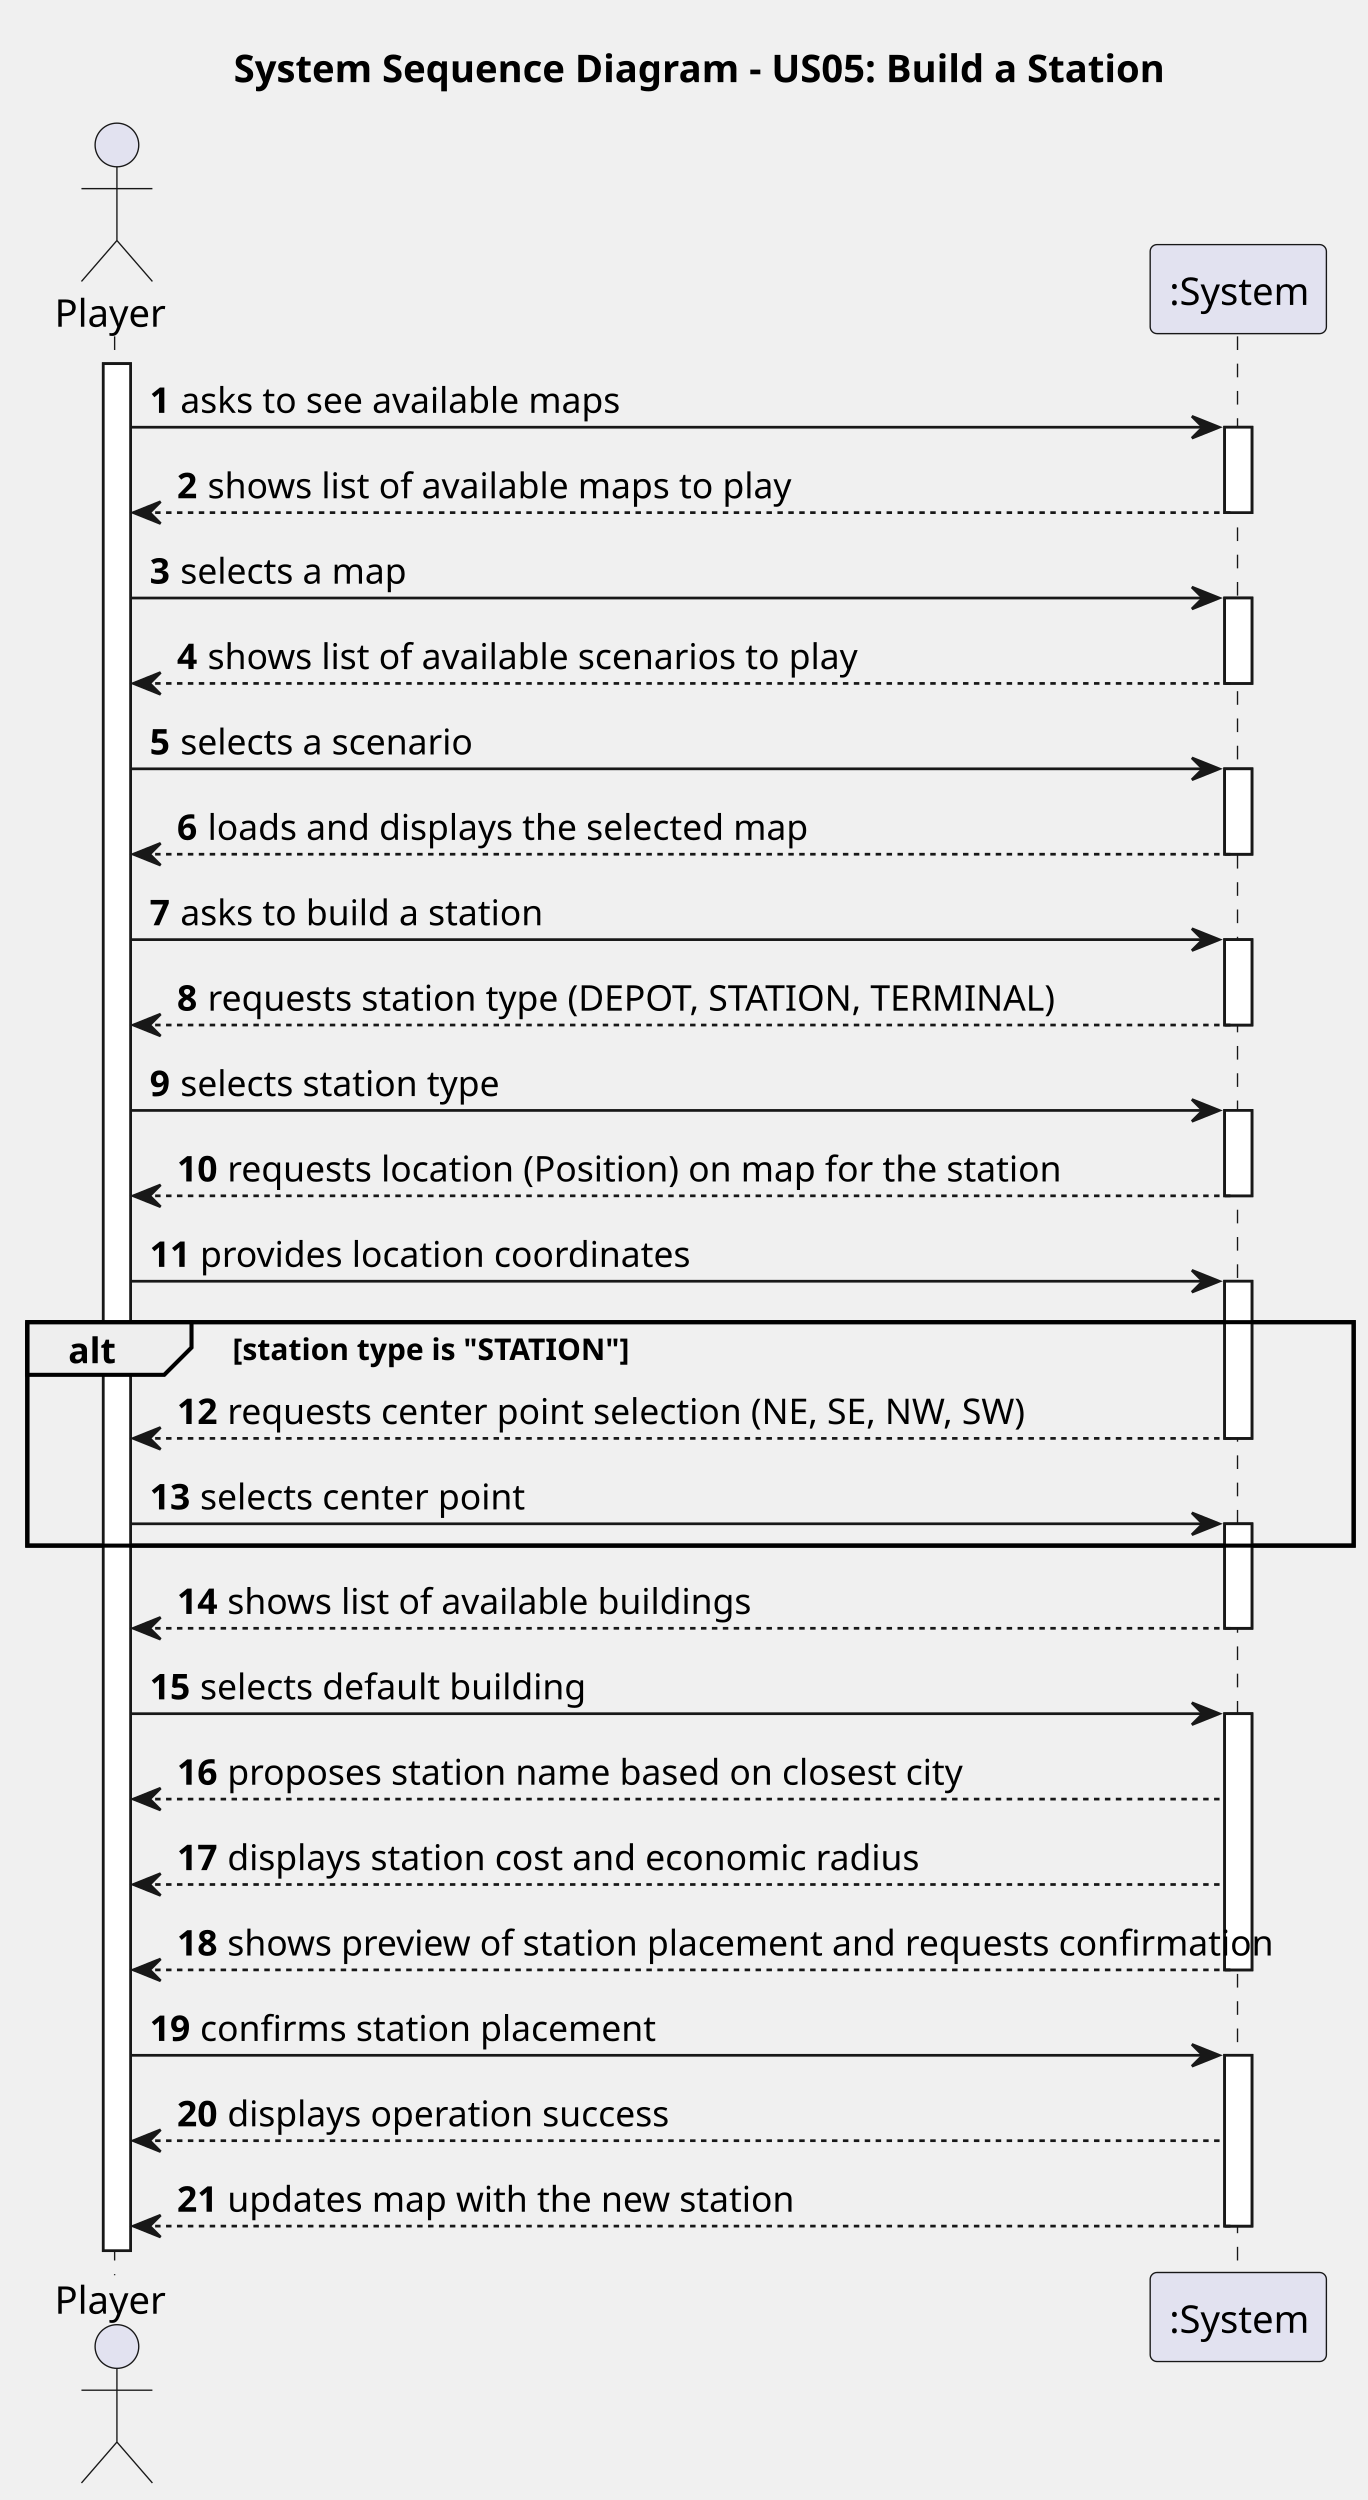
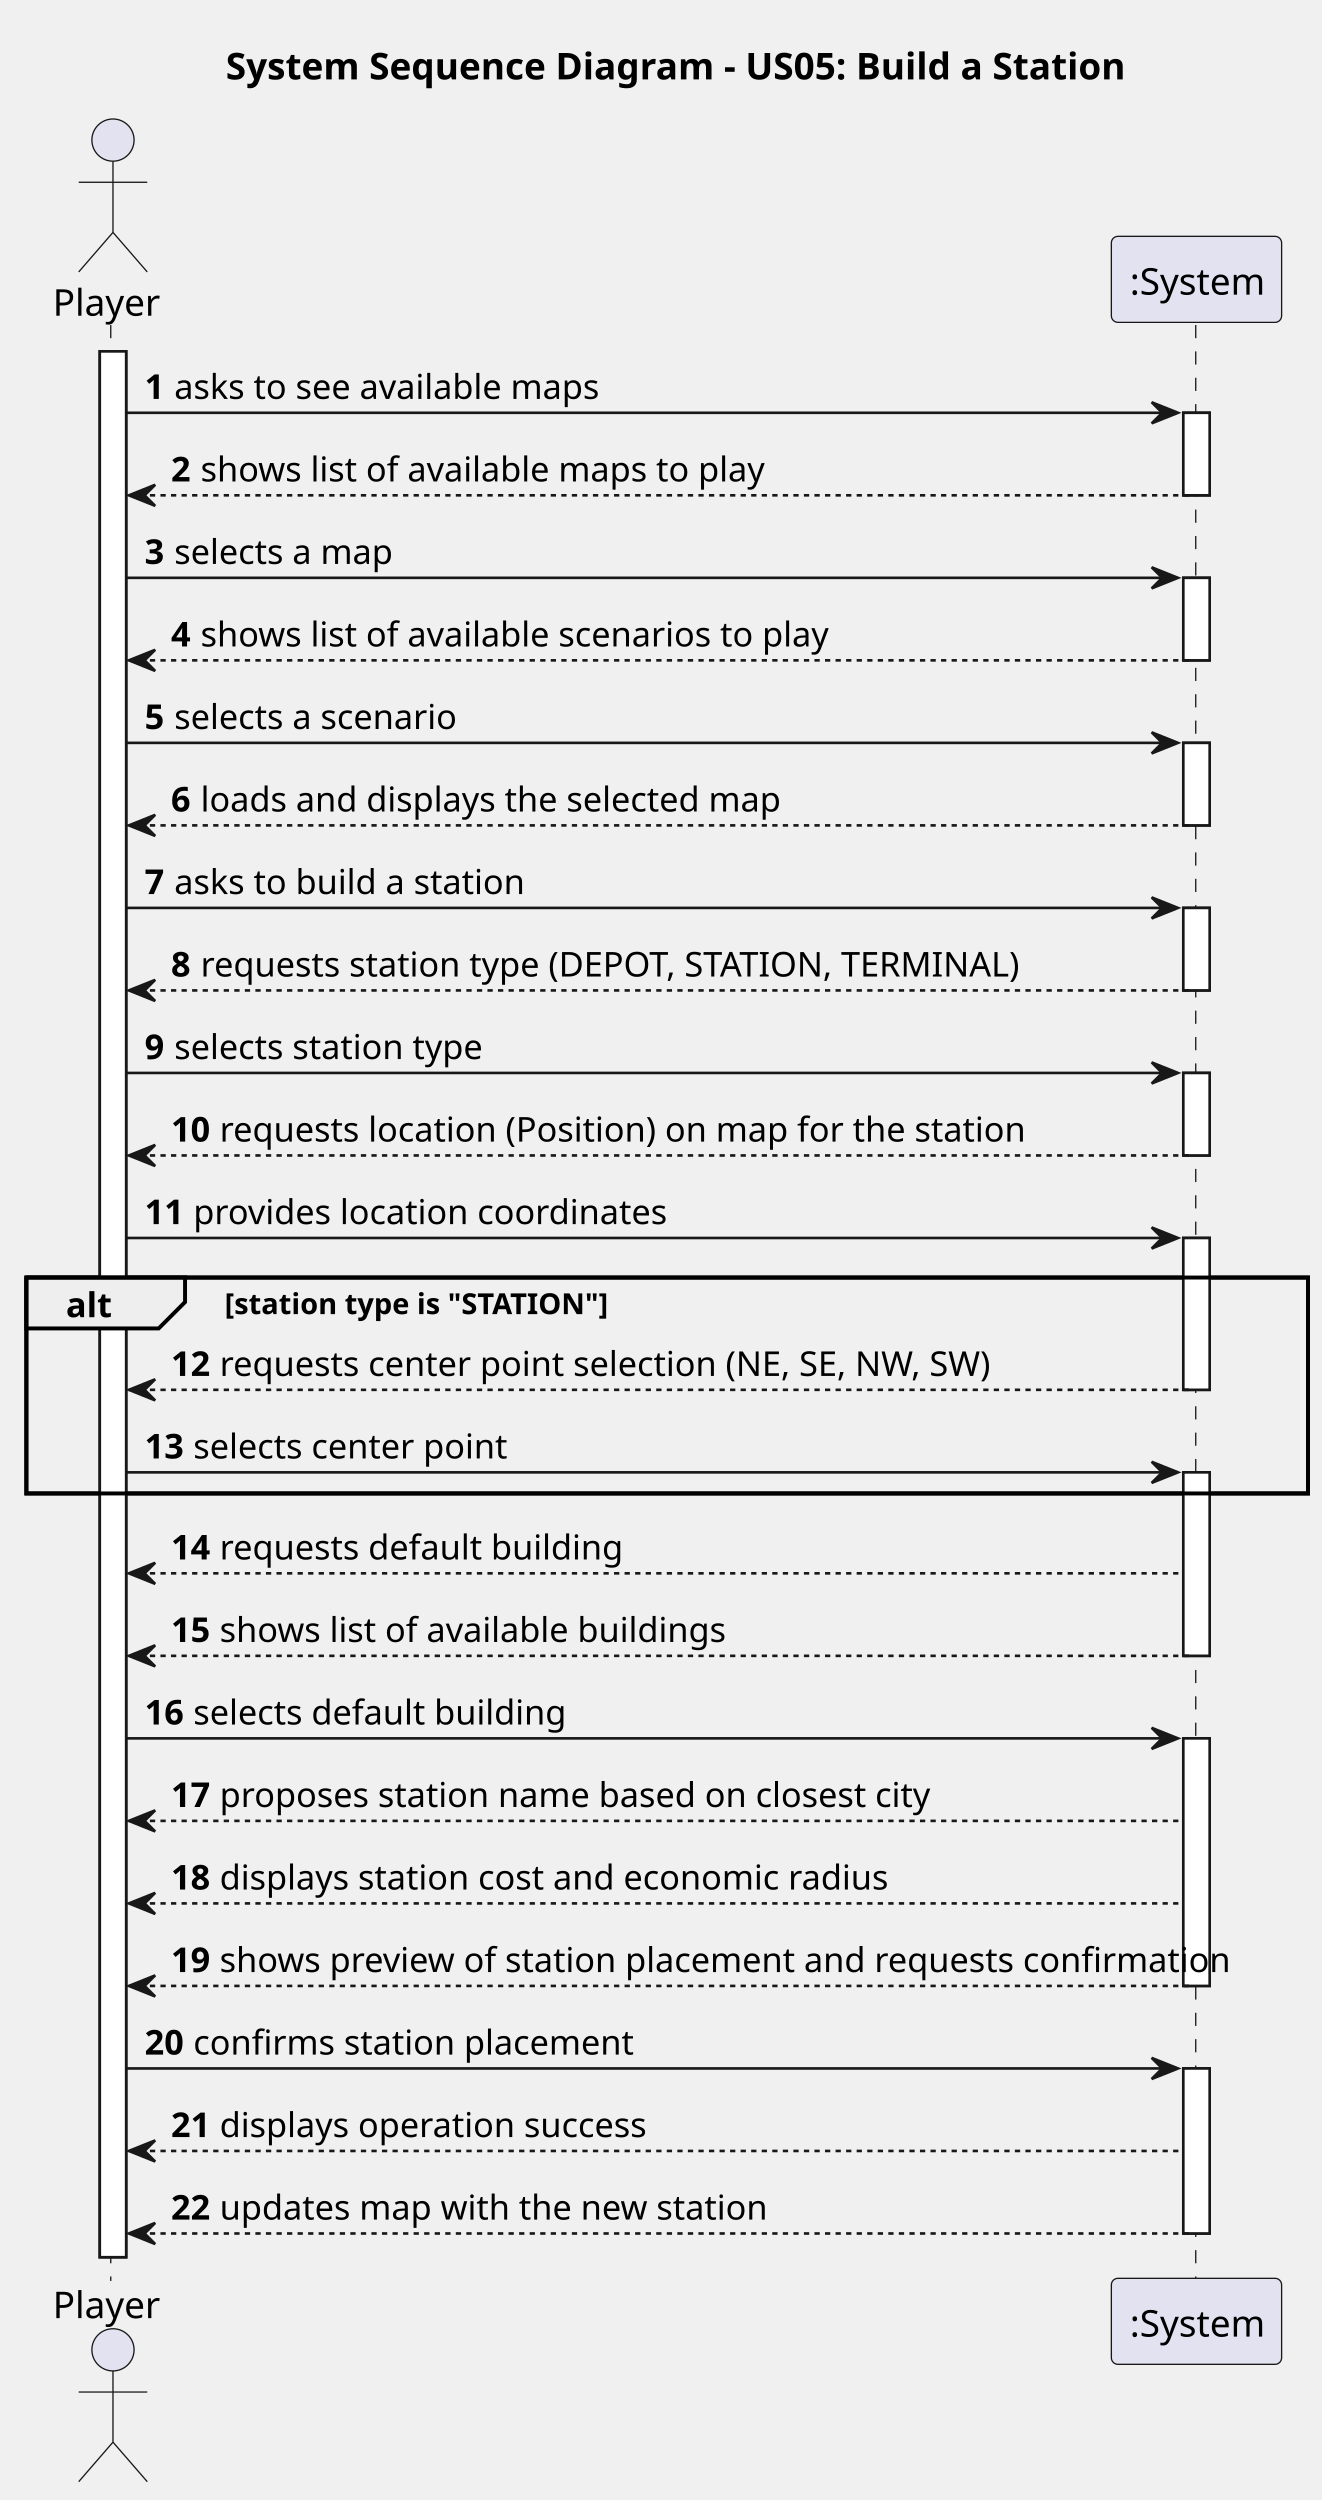
- <svg xmlns="http://www.w3.org/2000/svg" contentStyleType="text/css" height="916px" preserveAspectRatio="none" style="width:501px;height:916px;background:#FFFFFF;" version="1.1" viewBox="0 0 501 916" width="501px" zoomAndPan="magnify">
+ <svg xmlns="http://www.w3.org/2000/svg" contentStyleType="text/css" height="948px" preserveAspectRatio="none" style="width:501px;height:948px;background:#FFFFFF;" version="1.1" viewBox="0 0 501 948" width="501px" zoomAndPan="magnify">
  <defs />
  <g>
    <text fill="#000000" font-family="sans-serif" font-size="14" font-weight="bold" lengthAdjust="spacing" textLength="333.758" x="85.617" y="30.107">System Sequence Diagram - US05: Build a Station</text>
-     <rect fill="#FFFFFF" height="691.402" style="stroke:#181818;stroke-width:1.0;" width="10" x="37.841" y="133.242" />
+     <rect fill="#FFFFFF" height="722.693" style="stroke:#181818;stroke-width:1.0;" width="10" x="37.841" y="133.242" />
    <rect fill="#FFFFFF" height="31.291" style="stroke:#181818;stroke-width:1.0;" width="10" x="448.709" y="156.533" />
    <rect fill="#FFFFFF" height="31.291" style="stroke:#181818;stroke-width:1.0;" width="10" x="448.709" y="219.115" />
    <rect fill="#FFFFFF" height="31.291" style="stroke:#181818;stroke-width:1.0;" width="10" x="448.709" y="281.697" />
    <rect fill="#FFFFFF" height="31.291" style="stroke:#181818;stroke-width:1.0;" width="10" x="448.709" y="344.279" />
    <rect fill="#FFFFFF" height="31.291" style="stroke:#181818;stroke-width:1.0;" width="10" x="448.709" y="406.861" />
    <rect fill="#FFFFFF" height="57.582" style="stroke:#181818;stroke-width:1.0;" width="10" x="448.709" y="469.443" />
-     <rect fill="#FFFFFF" height="38.291" style="stroke:#181818;stroke-width:1.0;" width="10" x="448.709" y="558.316" />
-     <rect fill="#FFFFFF" height="93.873" style="stroke:#181818;stroke-width:1.0;" width="10" x="448.709" y="627.898" />
-     <rect fill="#FFFFFF" height="62.582" style="stroke:#181818;stroke-width:1.0;" width="10" x="448.709" y="753.062" />
+     <rect fill="#FFFFFF" height="69.582" style="stroke:#181818;stroke-width:1.0;" width="10" x="448.709" y="558.316" />
+     <rect fill="#FFFFFF" height="93.873" style="stroke:#181818;stroke-width:1.0;" width="10" x="448.709" y="659.189" />
+     <rect fill="#FFFFFF" height="62.582" style="stroke:#181818;stroke-width:1.0;" width="10" x="448.709" y="784.354" />
    <rect fill="none" height="81.873" style="stroke:#000000;stroke-width:1.5;" width="485.992" x="10" y="484.443" />
-     <line style="stroke:#181818;stroke-width:0.5;stroke-dasharray:5.0,5.0;" x1="42" x2="42" y1="123.242" y2="833.644" />
-     <line style="stroke:#181818;stroke-width:0.5;stroke-dasharray:5.0,5.0;" x1="453.426" x2="453.426" y1="123.242" y2="833.644" />
+     <line style="stroke:#181818;stroke-width:0.5;stroke-dasharray:5.0,5.0;" x1="42" x2="42" y1="123.242" y2="864.936" />
+     <line style="stroke:#181818;stroke-width:0.5;stroke-dasharray:5.0,5.0;" x1="453.426" x2="453.426" y1="123.242" y2="864.936" />
    <text fill="#000000" font-family="sans-serif" font-size="14" lengthAdjust="spacing" textLength="39.683" x="20" y="119.728">Player</text>
    <ellipse cx="42.841" cy="53.121" fill="#E2E2F0" rx="8" ry="8" style="stroke:#181818;stroke-width:0.5;" />
    <path d="M42.841,61.121 L42.841,88.121 M29.841,69.121 L55.841,69.121 M42.841,88.121 L29.841,103.121 M42.841,88.121 L55.841,103.121 " fill="none" style="stroke:#181818;stroke-width:0.5;" />
-     <text fill="#000000" font-family="sans-serif" font-size="14" lengthAdjust="spacing" textLength="39.683" x="20" y="847.752">Player</text>
-     <ellipse cx="42.841" cy="859.766" fill="#E2E2F0" rx="8" ry="8" style="stroke:#181818;stroke-width:0.5;" />
-     <path d="M42.841,867.766 L42.841,894.766 M29.841,875.766 L55.841,875.766 M42.841,894.766 L29.841,909.766 M42.841,894.766 L55.841,909.766 " fill="none" style="stroke:#181818;stroke-width:0.5;" />
+     <text fill="#000000" font-family="sans-serif" font-size="14" lengthAdjust="spacing" textLength="39.683" x="20" y="879.043">Player</text>
+     <ellipse cx="42.841" cy="891.057" fill="#E2E2F0" rx="8" ry="8" style="stroke:#181818;stroke-width:0.5;" />
+     <path d="M42.841,899.057 L42.841,926.057 M29.841,907.057 L55.841,907.057 M42.841,926.057 L29.841,941.057 M42.841,926.057 L55.841,941.057 " fill="none" style="stroke:#181818;stroke-width:0.5;" />
    <rect fill="#E2E2F0" height="32.621" rx="2.5" ry="2.5" style="stroke:#181818;stroke-width:0.5;" width="64.565" x="421.426" y="89.621" />
    <text fill="#000000" font-family="sans-serif" font-size="14" lengthAdjust="spacing" textLength="50.565" x="428.426" y="111.728">:System</text>
-     <rect fill="#E2E2F0" height="32.621" rx="2.5" ry="2.5" style="stroke:#181818;stroke-width:0.5;" width="64.565" x="421.426" y="832.644" />
-     <text fill="#000000" font-family="sans-serif" font-size="14" lengthAdjust="spacing" textLength="50.565" x="428.426" y="854.752">:System</text>
-     <rect fill="#FFFFFF" height="691.402" style="stroke:#181818;stroke-width:1.0;" width="10" x="37.841" y="133.242" />
+     <rect fill="#E2E2F0" height="32.621" rx="2.5" ry="2.5" style="stroke:#181818;stroke-width:0.5;" width="64.565" x="421.426" y="863.936" />
+     <text fill="#000000" font-family="sans-serif" font-size="14" lengthAdjust="spacing" textLength="50.565" x="428.426" y="886.043">:System</text>
+     <rect fill="#FFFFFF" height="722.693" style="stroke:#181818;stroke-width:1.0;" width="10" x="37.841" y="133.242" />
    <rect fill="#FFFFFF" height="31.291" style="stroke:#181818;stroke-width:1.0;" width="10" x="448.709" y="156.533" />
    <rect fill="#FFFFFF" height="31.291" style="stroke:#181818;stroke-width:1.0;" width="10" x="448.709" y="219.115" />
    <rect fill="#FFFFFF" height="31.291" style="stroke:#181818;stroke-width:1.0;" width="10" x="448.709" y="281.697" />
    <rect fill="#FFFFFF" height="31.291" style="stroke:#181818;stroke-width:1.0;" width="10" x="448.709" y="344.279" />
    <rect fill="#FFFFFF" height="31.291" style="stroke:#181818;stroke-width:1.0;" width="10" x="448.709" y="406.861" />
    <rect fill="#FFFFFF" height="57.582" style="stroke:#181818;stroke-width:1.0;" width="10" x="448.709" y="469.443" />
-     <rect fill="#FFFFFF" height="38.291" style="stroke:#181818;stroke-width:1.0;" width="10" x="448.709" y="558.316" />
-     <rect fill="#FFFFFF" height="93.873" style="stroke:#181818;stroke-width:1.0;" width="10" x="448.709" y="627.898" />
-     <rect fill="#FFFFFF" height="62.582" style="stroke:#181818;stroke-width:1.0;" width="10" x="448.709" y="753.062" />
+     <rect fill="#FFFFFF" height="69.582" style="stroke:#181818;stroke-width:1.0;" width="10" x="448.709" y="558.316" />
+     <rect fill="#FFFFFF" height="93.873" style="stroke:#181818;stroke-width:1.0;" width="10" x="448.709" y="659.189" />
+     <rect fill="#FFFFFF" height="62.582" style="stroke:#181818;stroke-width:1.0;" width="10" x="448.709" y="784.354" />
    <polygon fill="#181818" points="436.709,152.533,446.709,156.533,436.709,160.533,440.709,156.533" style="stroke:#181818;stroke-width:1.0;" />
    <line style="stroke:#181818;stroke-width:1.0;" x1="47.841" x2="442.709" y1="156.533" y2="156.533" />
    <text fill="#000000" font-family="sans-serif" font-size="13" font-weight="bold" lengthAdjust="spacing" textLength="7.23" x="54.841" y="151.27">1</text>
    <text fill="#000000" font-family="sans-serif" font-size="13" lengthAdjust="spacing" textLength="156.083" x="66.071" y="151.27">asks to see available maps</text>
    <polygon fill="#181818" points="58.841,183.824,48.841,187.824,58.841,191.824,54.841,187.824" style="stroke:#181818;stroke-width:1.0;" />
    <line style="stroke:#181818;stroke-width:1.0;stroke-dasharray:2.0,2.0;" x1="52.841" x2="452.709" y1="187.824" y2="187.824" />
    <text fill="#000000" font-family="sans-serif" font-size="13" font-weight="bold" lengthAdjust="spacing" textLength="7.23" x="64.841" y="182.561">2</text>
    <text fill="#000000" font-family="sans-serif" font-size="13" lengthAdjust="spacing" textLength="203.042" x="76.071" y="182.561">shows list of available maps to play</text>
    <polygon fill="#181818" points="436.709,215.115,446.709,219.115,436.709,223.115,440.709,219.115" style="stroke:#181818;stroke-width:1.0;" />
    <line style="stroke:#181818;stroke-width:1.0;" x1="47.841" x2="442.709" y1="219.115" y2="219.115" />
    <text fill="#000000" font-family="sans-serif" font-size="13" font-weight="bold" lengthAdjust="spacing" textLength="7.23" x="54.841" y="213.852">3</text>
    <text fill="#000000" font-family="sans-serif" font-size="13" lengthAdjust="spacing" textLength="80.203" x="66.071" y="213.852">selects a map</text>
    <polygon fill="#181818" points="58.841,246.406,48.841,250.406,58.841,254.406,54.841,250.406" style="stroke:#181818;stroke-width:1.0;" />
    <line style="stroke:#181818;stroke-width:1.0;stroke-dasharray:2.0,2.0;" x1="52.841" x2="452.709" y1="250.406" y2="250.406" />
    <text fill="#000000" font-family="sans-serif" font-size="13" font-weight="bold" lengthAdjust="spacing" textLength="7.23" x="64.841" y="245.144">4</text>
    <text fill="#000000" font-family="sans-serif" font-size="13" lengthAdjust="spacing" textLength="226.891" x="76.071" y="245.144">shows list of available scenarios to play</text>
    <polygon fill="#181818" points="436.709,277.697,446.709,281.697,436.709,285.697,440.709,281.697" style="stroke:#181818;stroke-width:1.0;" />
    <line style="stroke:#181818;stroke-width:1.0;" x1="47.841" x2="442.709" y1="281.697" y2="281.697" />
    <text fill="#000000" font-family="sans-serif" font-size="13" font-weight="bold" lengthAdjust="spacing" textLength="7.23" x="54.841" y="276.435">5</text>
    <text fill="#000000" font-family="sans-serif" font-size="13" lengthAdjust="spacing" textLength="104.051" x="66.071" y="276.435">selects a scenario</text>
    <polygon fill="#181818" points="58.841,308.988,48.841,312.988,58.841,316.988,54.841,312.988" style="stroke:#181818;stroke-width:1.0;" />
    <line style="stroke:#181818;stroke-width:1.0;stroke-dasharray:2.0,2.0;" x1="52.841" x2="452.709" y1="312.988" y2="312.988" />
    <text fill="#000000" font-family="sans-serif" font-size="13" font-weight="bold" lengthAdjust="spacing" textLength="7.23" x="64.841" y="307.726">6</text>
    <text fill="#000000" font-family="sans-serif" font-size="13" lengthAdjust="spacing" textLength="209.574" x="76.071" y="307.726">loads and displays the selected map</text>
    <polygon fill="#181818" points="436.709,340.279,446.709,344.279,436.709,348.279,440.709,344.279" style="stroke:#181818;stroke-width:1.0;" />
    <line style="stroke:#181818;stroke-width:1.0;" x1="47.841" x2="442.709" y1="344.279" y2="344.279" />
    <text fill="#000000" font-family="sans-serif" font-size="13" font-weight="bold" lengthAdjust="spacing" textLength="7.23" x="54.841" y="339.017">7</text>
    <text fill="#000000" font-family="sans-serif" font-size="13" lengthAdjust="spacing" textLength="125.017" x="66.071" y="339.017">asks to build a station</text>
    <polygon fill="#181818" points="58.841,371.57,48.841,375.57,58.841,379.57,54.841,375.57" style="stroke:#181818;stroke-width:1.0;" />
    <line style="stroke:#181818;stroke-width:1.0;stroke-dasharray:2.0,2.0;" x1="52.841" x2="452.709" y1="375.57" y2="375.57" />
    <text fill="#000000" font-family="sans-serif" font-size="13" font-weight="bold" lengthAdjust="spacing" textLength="7.23" x="64.841" y="370.308">8</text>
    <text fill="#000000" font-family="sans-serif" font-size="13" lengthAdjust="spacing" textLength="313.523" x="76.071" y="370.308">requests station type (DEPOT, STATION, TERMINAL)</text>
    <polygon fill="#181818" points="436.709,402.861,446.709,406.861,436.709,410.861,440.709,406.861" style="stroke:#181818;stroke-width:1.0;" />
    <line style="stroke:#181818;stroke-width:1.0;" x1="47.841" x2="442.709" y1="406.861" y2="406.861" />
    <text fill="#000000" font-family="sans-serif" font-size="13" font-weight="bold" lengthAdjust="spacing" textLength="7.23" x="54.841" y="401.599">9</text>
    <text fill="#000000" font-family="sans-serif" font-size="13" lengthAdjust="spacing" textLength="110.557" x="66.071" y="401.599">selects station type</text>
    <polygon fill="#181818" points="58.841,434.152,48.841,438.152,58.841,442.152,54.841,438.152" style="stroke:#181818;stroke-width:1.0;" />
    <line style="stroke:#181818;stroke-width:1.0;stroke-dasharray:2.0,2.0;" x1="52.841" x2="452.709" y1="438.152" y2="438.152" />
    <text fill="#000000" font-family="sans-serif" font-size="13" font-weight="bold" lengthAdjust="spacing" textLength="14.46" x="64.841" y="432.89">10</text>
    <text fill="#000000" font-family="sans-serif" font-size="13" lengthAdjust="spacing" textLength="286.152" x="83.301" y="432.89">requests location (Position) on map for the station</text>
    <polygon fill="#181818" points="436.709,465.443,446.709,469.443,436.709,473.443,440.709,469.443" style="stroke:#181818;stroke-width:1.0;" />
    <line style="stroke:#181818;stroke-width:1.0;" x1="47.841" x2="442.709" y1="469.443" y2="469.443" />
    <text fill="#000000" font-family="sans-serif" font-size="13" font-weight="bold" lengthAdjust="spacing" textLength="14.46" x="54.841" y="464.181">11</text>
    <text fill="#000000" font-family="sans-serif" font-size="13" lengthAdjust="spacing" textLength="168.378" x="73.301" y="464.181">provides location coordinates</text>
    <path d="M10,484.443 L70.171,484.443 L70.171,493.734 L60.171,503.734 L10,503.734 L10,484.443 " fill="#EEEEEE" style="stroke:#000000;stroke-width:1.5;" />
    <rect fill="none" height="81.873" style="stroke:#000000;stroke-width:1.5;" width="485.992" x="10" y="484.443" />
    <text fill="#000000" font-family="sans-serif" font-size="13" font-weight="bold" lengthAdjust="spacing" textLength="15.171" x="25" y="499.472">alt</text>
    <text fill="#000000" font-family="sans-serif" font-size="11" font-weight="bold" lengthAdjust="spacing" textLength="143.048" x="85.171" y="498.313">[station type is "STATION"]</text>
    <polygon fill="#181818" points="58.841,523.025,48.841,527.025,58.841,531.025,54.841,527.025" style="stroke:#181818;stroke-width:1.0;" />
    <line style="stroke:#181818;stroke-width:1.0;stroke-dasharray:2.0,2.0;" x1="52.841" x2="452.709" y1="527.025" y2="527.025" />
    <text fill="#000000" font-family="sans-serif" font-size="13" font-weight="bold" lengthAdjust="spacing" textLength="14.46" x="64.841" y="521.763">12</text>
    <text fill="#000000" font-family="sans-serif" font-size="13" lengthAdjust="spacing" textLength="288.266" x="83.301" y="521.763">requests center point selection (NE, SE, NW, SW)</text>
    <polygon fill="#181818" points="436.709,554.316,446.709,558.316,436.709,562.316,440.709,558.316" style="stroke:#181818;stroke-width:1.0;" />
    <line style="stroke:#181818;stroke-width:1.0;" x1="47.841" x2="442.709" y1="558.316" y2="558.316" />
    <text fill="#000000" font-family="sans-serif" font-size="13" font-weight="bold" lengthAdjust="spacing" textLength="14.46" x="54.841" y="553.054">13</text>
    <text fill="#000000" font-family="sans-serif" font-size="13" lengthAdjust="spacing" textLength="112.004" x="73.301" y="553.054">selects center point</text>
    <polygon fill="#181818" points="58.841,592.607,48.841,596.607,58.841,600.607,54.841,596.607" style="stroke:#181818;stroke-width:1.0;" />
-     <line style="stroke:#181818;stroke-width:1.0;stroke-dasharray:2.0,2.0;" x1="52.841" x2="452.709" y1="596.607" y2="596.607" />
+     <line style="stroke:#181818;stroke-width:1.0;stroke-dasharray:2.0,2.0;" x1="52.841" x2="447.709" y1="596.607" y2="596.607" />
    <text fill="#000000" font-family="sans-serif" font-size="13" font-weight="bold" lengthAdjust="spacing" textLength="14.46" x="64.841" y="591.345">14</text>
-     <text fill="#000000" font-family="sans-serif" font-size="13" lengthAdjust="spacing" textLength="180.654" x="83.301" y="591.345">shows list of available buildings</text>
-     <polygon fill="#181818" points="436.709,623.898,446.709,627.898,436.709,631.898,440.709,627.898" style="stroke:#181818;stroke-width:1.0;" />
-     <line style="stroke:#181818;stroke-width:1.0;" x1="47.841" x2="442.709" y1="627.898" y2="627.898" />
-     <text fill="#000000" font-family="sans-serif" font-size="13" font-weight="bold" lengthAdjust="spacing" textLength="14.46" x="54.841" y="622.636">15</text>
-     <text fill="#000000" font-family="sans-serif" font-size="13" lengthAdjust="spacing" textLength="131.53" x="73.301" y="622.636">selects default building</text>
-     <polygon fill="#181818" points="58.841,655.189,48.841,659.189,58.841,663.189,54.841,659.189" style="stroke:#181818;stroke-width:1.0;" />
-     <line style="stroke:#181818;stroke-width:1.0;stroke-dasharray:2.0,2.0;" x1="52.841" x2="447.709" y1="659.189" y2="659.189" />
-     <text fill="#000000" font-family="sans-serif" font-size="13" font-weight="bold" lengthAdjust="spacing" textLength="14.46" x="64.841" y="653.927">16</text>
-     <text fill="#000000" font-family="sans-serif" font-size="13" lengthAdjust="spacing" textLength="255.81" x="83.301" y="653.927">proposes station name based on closest city</text>
+     <text fill="#000000" font-family="sans-serif" font-size="13" lengthAdjust="spacing" textLength="140.931" x="83.301" y="591.345">requests default building</text>
+     <polygon fill="#181818" points="58.841,623.898,48.841,627.898,58.841,631.898,54.841,627.898" style="stroke:#181818;stroke-width:1.0;" />
+     <line style="stroke:#181818;stroke-width:1.0;stroke-dasharray:2.0,2.0;" x1="52.841" x2="452.709" y1="627.898" y2="627.898" />
+     <text fill="#000000" font-family="sans-serif" font-size="13" font-weight="bold" lengthAdjust="spacing" textLength="14.46" x="64.841" y="622.636">15</text>
+     <text fill="#000000" font-family="sans-serif" font-size="13" lengthAdjust="spacing" textLength="180.654" x="83.301" y="622.636">shows list of available buildings</text>
+     <polygon fill="#181818" points="436.709,655.189,446.709,659.189,436.709,663.189,440.709,659.189" style="stroke:#181818;stroke-width:1.0;" />
+     <line style="stroke:#181818;stroke-width:1.0;" x1="47.841" x2="442.709" y1="659.189" y2="659.189" />
+     <text fill="#000000" font-family="sans-serif" font-size="13" font-weight="bold" lengthAdjust="spacing" textLength="14.46" x="54.841" y="653.927">16</text>
+     <text fill="#000000" font-family="sans-serif" font-size="13" lengthAdjust="spacing" textLength="131.53" x="73.301" y="653.927">selects default building</text>
    <polygon fill="#181818" points="58.841,686.481,48.841,690.481,58.841,694.481,54.841,690.481" style="stroke:#181818;stroke-width:1.0;" />
    <line style="stroke:#181818;stroke-width:1.0;stroke-dasharray:2.0,2.0;" x1="52.841" x2="447.709" y1="690.481" y2="690.481" />
    <text fill="#000000" font-family="sans-serif" font-size="13" font-weight="bold" lengthAdjust="spacing" textLength="14.46" x="64.841" y="685.218">17</text>
-     <text fill="#000000" font-family="sans-serif" font-size="13" lengthAdjust="spacing" textLength="239.903" x="83.301" y="685.218">displays station cost and economic radius</text>
+     <text fill="#000000" font-family="sans-serif" font-size="13" lengthAdjust="spacing" textLength="255.81" x="83.301" y="685.218">proposes station name based on closest city</text>
    <polygon fill="#181818" points="58.841,717.771,48.841,721.771,58.841,725.771,54.841,721.771" style="stroke:#181818;stroke-width:1.0;" />
-     <line style="stroke:#181818;stroke-width:1.0;stroke-dasharray:2.0,2.0;" x1="52.841" x2="452.709" y1="721.771" y2="721.771" />
+     <line style="stroke:#181818;stroke-width:1.0;stroke-dasharray:2.0,2.0;" x1="52.841" x2="447.709" y1="721.771" y2="721.771" />
    <text fill="#000000" font-family="sans-serif" font-size="13" font-weight="bold" lengthAdjust="spacing" textLength="14.46" x="64.841" y="716.509">18</text>
-     <text fill="#000000" font-family="sans-serif" font-size="13" lengthAdjust="spacing" textLength="358.408" x="83.301" y="716.509">shows preview of station placement and requests confirmation</text>
-     <polygon fill="#181818" points="436.709,749.062,446.709,753.062,436.709,757.062,440.709,753.062" style="stroke:#181818;stroke-width:1.0;" />
-     <line style="stroke:#181818;stroke-width:1.0;" x1="47.841" x2="442.709" y1="753.062" y2="753.062" />
-     <text fill="#000000" font-family="sans-serif" font-size="13" font-weight="bold" lengthAdjust="spacing" textLength="14.46" x="54.841" y="747.8">19</text>
-     <text fill="#000000" font-family="sans-serif" font-size="13" lengthAdjust="spacing" textLength="154.623" x="73.301" y="747.8">confirms station placement</text>
-     <polygon fill="#181818" points="58.841,780.354,48.841,784.354,58.841,788.354,54.841,784.354" style="stroke:#181818;stroke-width:1.0;" />
-     <line style="stroke:#181818;stroke-width:1.0;stroke-dasharray:2.0,2.0;" x1="52.841" x2="447.709" y1="784.354" y2="784.354" />
-     <text fill="#000000" font-family="sans-serif" font-size="13" font-weight="bold" lengthAdjust="spacing" textLength="14.46" x="64.841" y="779.091">20</text>
-     <text fill="#000000" font-family="sans-serif" font-size="13" lengthAdjust="spacing" textLength="155.359" x="83.301" y="779.091">displays operation success</text>
+     <text fill="#000000" font-family="sans-serif" font-size="13" lengthAdjust="spacing" textLength="239.903" x="83.301" y="716.509">displays station cost and economic radius</text>
+     <polygon fill="#181818" points="58.841,749.062,48.841,753.062,58.841,757.062,54.841,753.062" style="stroke:#181818;stroke-width:1.0;" />
+     <line style="stroke:#181818;stroke-width:1.0;stroke-dasharray:2.0,2.0;" x1="52.841" x2="452.709" y1="753.062" y2="753.062" />
+     <text fill="#000000" font-family="sans-serif" font-size="13" font-weight="bold" lengthAdjust="spacing" textLength="14.46" x="64.841" y="747.8">19</text>
+     <text fill="#000000" font-family="sans-serif" font-size="13" lengthAdjust="spacing" textLength="358.408" x="83.301" y="747.8">shows preview of station placement and requests confirmation</text>
+     <polygon fill="#181818" points="436.709,780.354,446.709,784.354,436.709,788.354,440.709,784.354" style="stroke:#181818;stroke-width:1.0;" />
+     <line style="stroke:#181818;stroke-width:1.0;" x1="47.841" x2="442.709" y1="784.354" y2="784.354" />
+     <text fill="#000000" font-family="sans-serif" font-size="13" font-weight="bold" lengthAdjust="spacing" textLength="14.46" x="54.841" y="779.091">20</text>
+     <text fill="#000000" font-family="sans-serif" font-size="13" lengthAdjust="spacing" textLength="154.623" x="73.301" y="779.091">confirms station placement</text>
    <polygon fill="#181818" points="58.841,811.644,48.841,815.644,58.841,819.644,54.841,815.644" style="stroke:#181818;stroke-width:1.0;" />
-     <line style="stroke:#181818;stroke-width:1.0;stroke-dasharray:2.0,2.0;" x1="52.841" x2="452.709" y1="815.644" y2="815.644" />
+     <line style="stroke:#181818;stroke-width:1.0;stroke-dasharray:2.0,2.0;" x1="52.841" x2="447.709" y1="815.644" y2="815.644" />
    <text fill="#000000" font-family="sans-serif" font-size="13" font-weight="bold" lengthAdjust="spacing" textLength="14.46" x="64.841" y="810.382">21</text>
-     <text fill="#000000" font-family="sans-serif" font-size="13" lengthAdjust="spacing" textLength="192.95" x="83.301" y="810.382">updates map with the new station</text>
+     <text fill="#000000" font-family="sans-serif" font-size="13" lengthAdjust="spacing" textLength="155.359" x="83.301" y="810.382">displays operation success</text>
+     <polygon fill="#181818" points="58.841,842.936,48.841,846.936,58.841,850.936,54.841,846.936" style="stroke:#181818;stroke-width:1.0;" />
+     <line style="stroke:#181818;stroke-width:1.0;stroke-dasharray:2.0,2.0;" x1="52.841" x2="452.709" y1="846.936" y2="846.936" />
+     <text fill="#000000" font-family="sans-serif" font-size="13" font-weight="bold" lengthAdjust="spacing" textLength="14.46" x="64.841" y="841.673">22</text>
+     <text fill="#000000" font-family="sans-serif" font-size="13" lengthAdjust="spacing" textLength="192.95" x="83.301" y="841.673">updates map with the new station</text>
  </g>
</svg>
